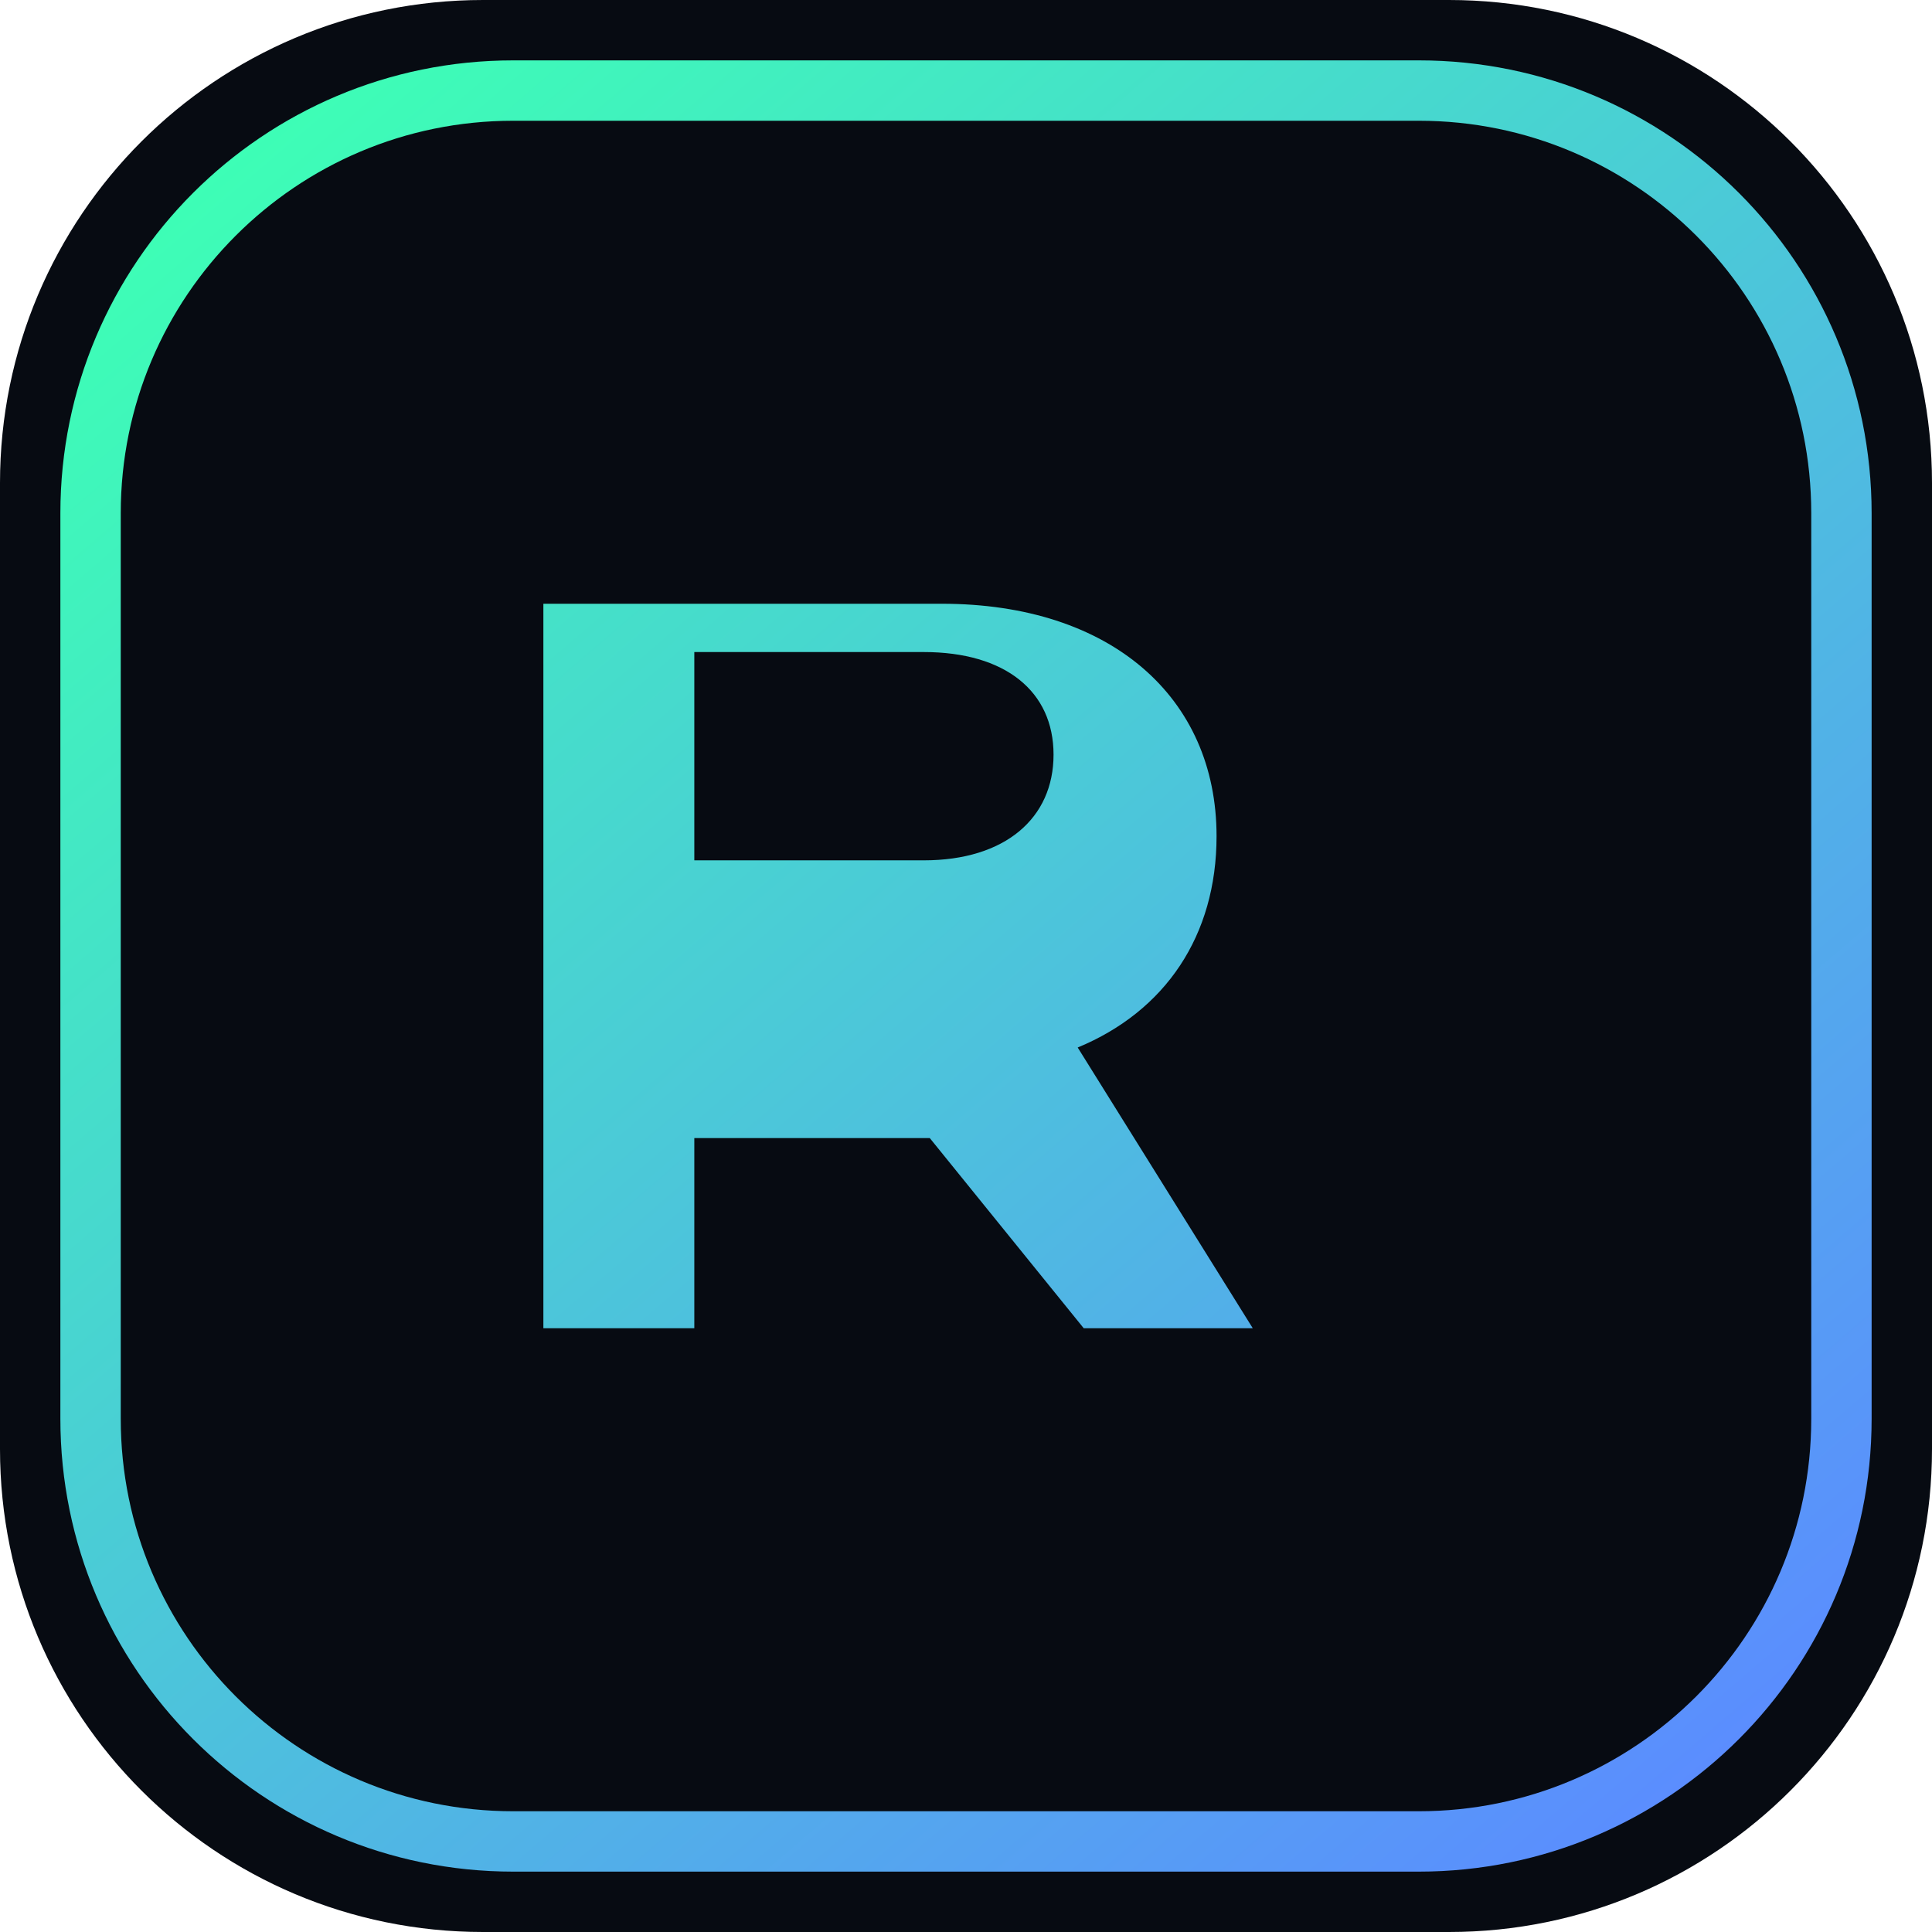
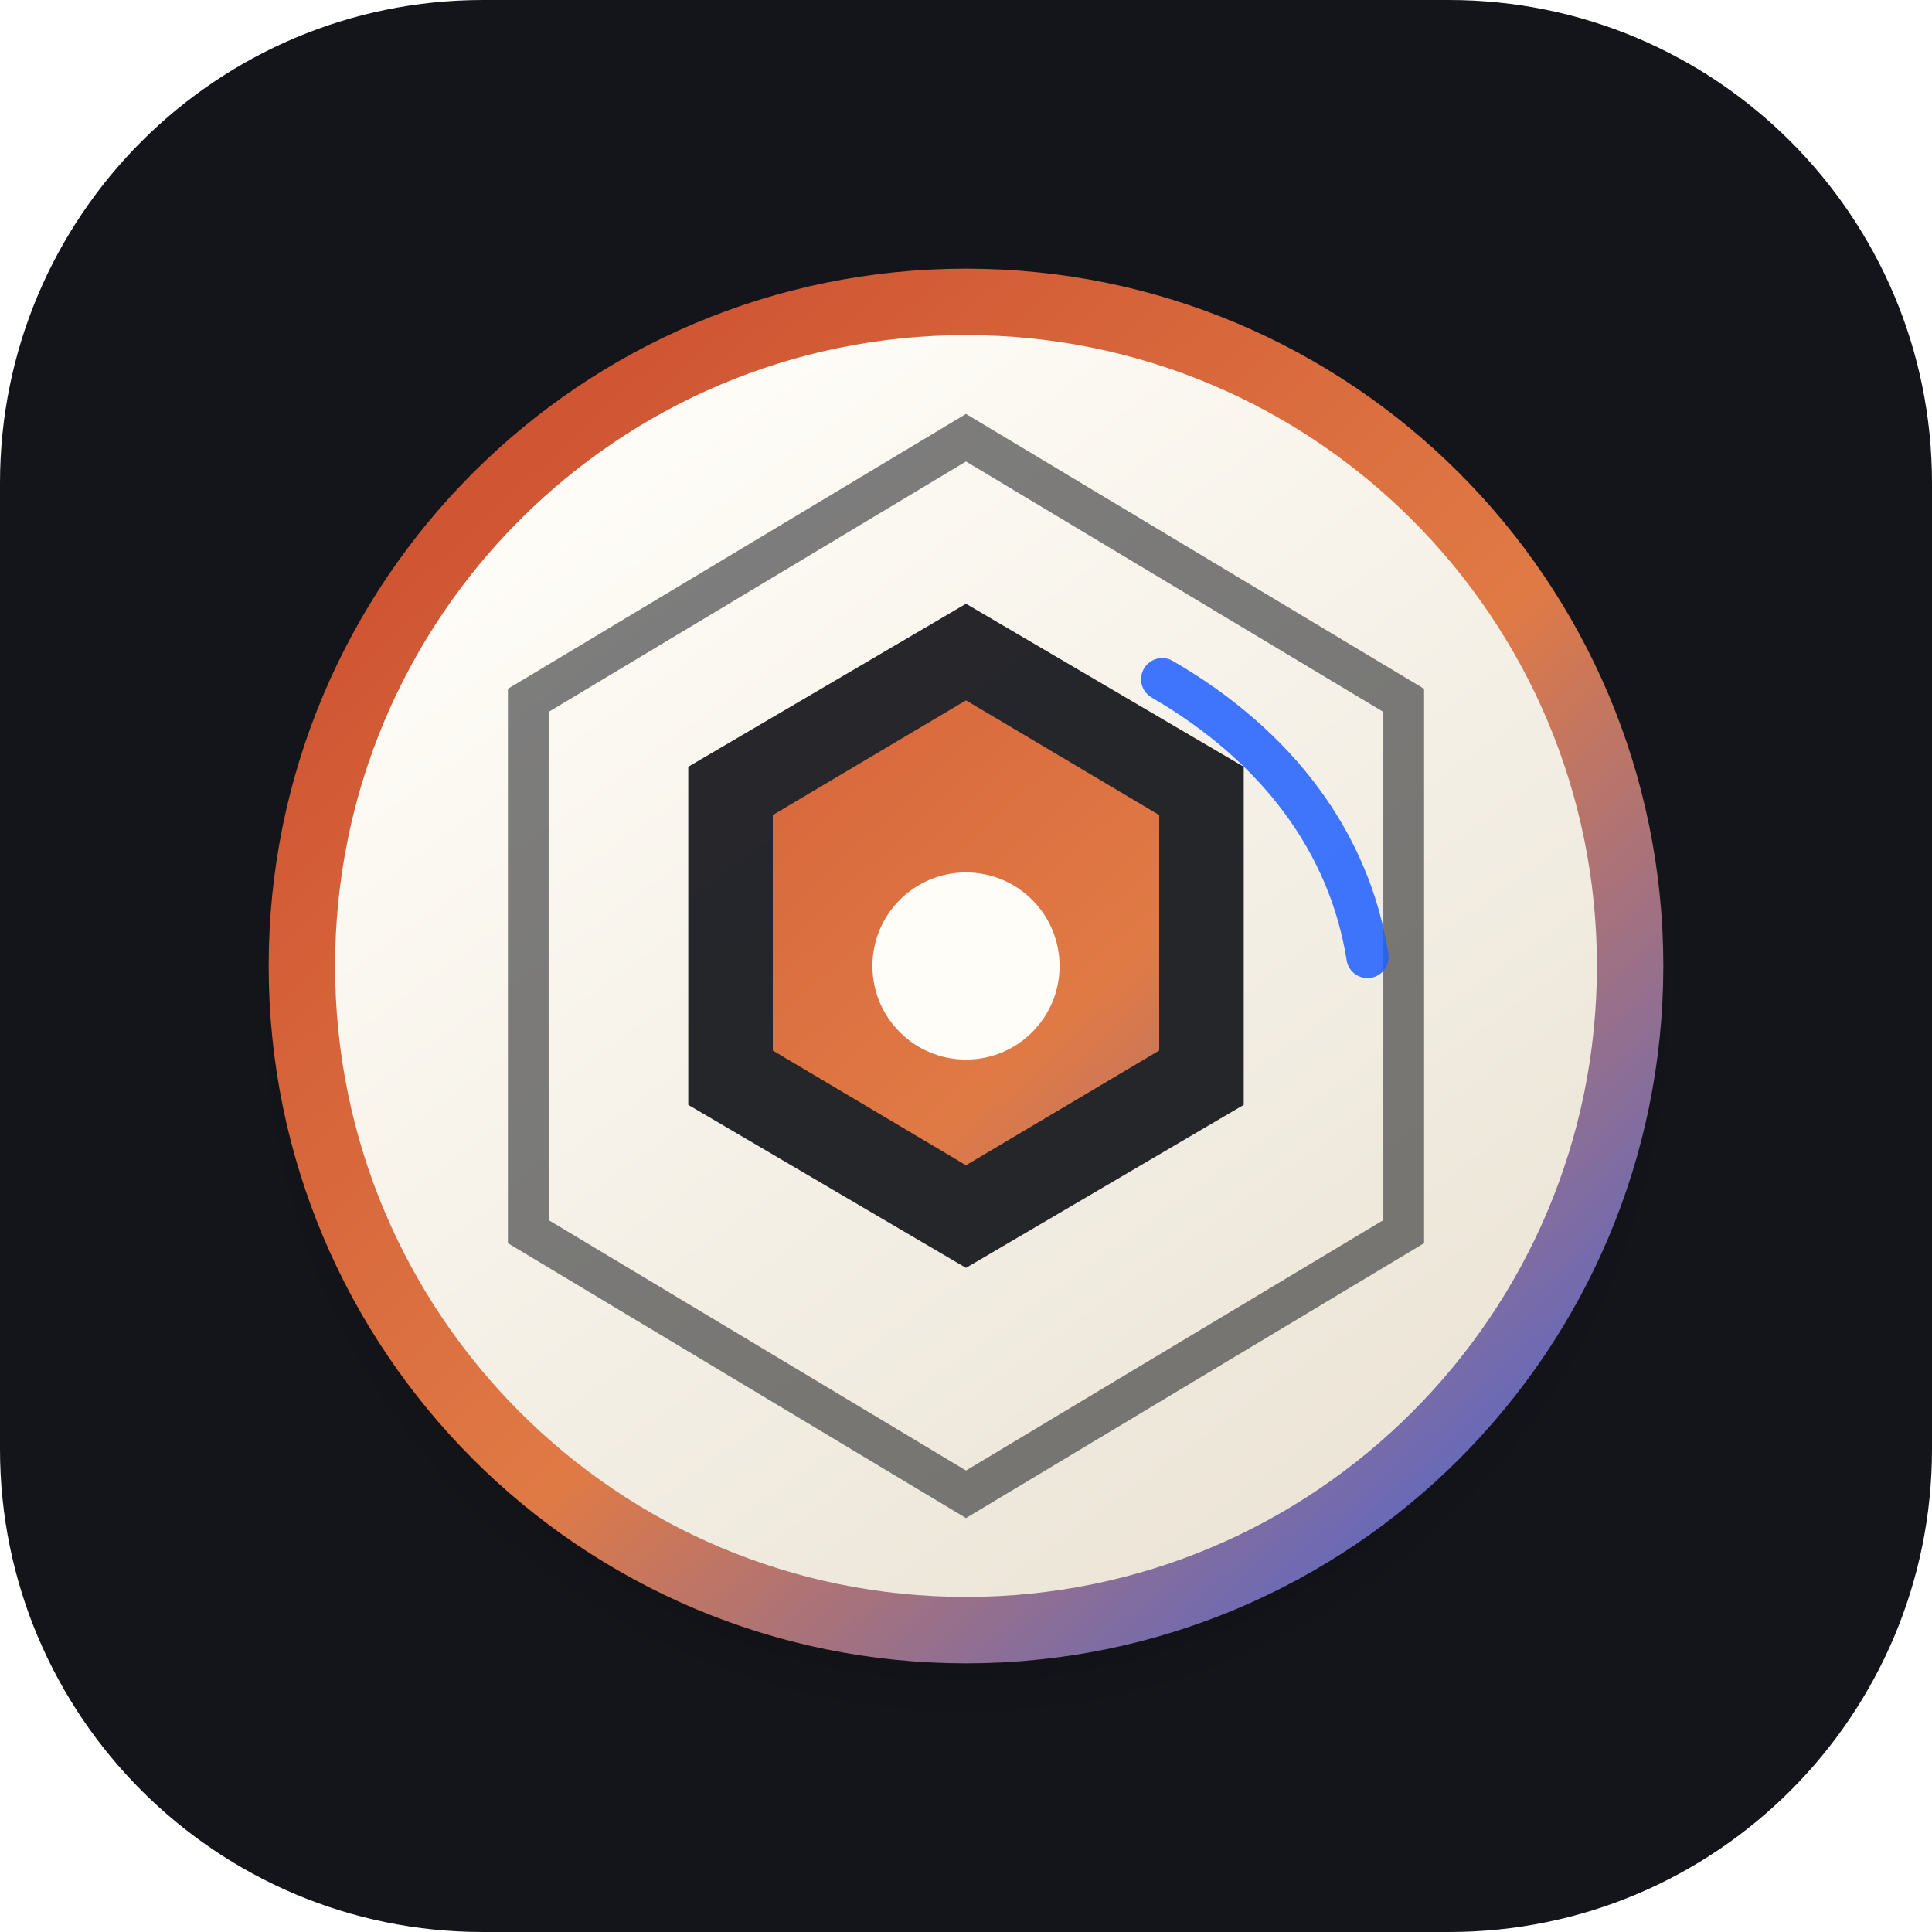
- <svg xmlns="http://www.w3.org/2000/svg" viewBox="0 0 64 64" fill="none">
+ <svg xmlns="http://www.w3.org/2000/svg" viewBox="0 0 64 64" fill="none" role="img" aria-label="rea.run">
  <defs>
-     <linearGradient id="g" x1="8" y1="4" x2="56" y2="60" gradientUnits="userSpaceOnUse">
-       <stop stop-color="#3DFFB5" />
-       <stop offset="1" stop-color="#5B8CFF" />
+     <linearGradient id="rim" x1="8" y1="6" x2="56" y2="58" gradientUnits="userSpaceOnUse">
+       <stop stop-color="#C8432A" />
+       <stop offset="0.55" stop-color="#E07A45" />
+       <stop offset="1" stop-color="#1F5FFF" />
    </linearGradient>
+     <linearGradient id="glass" x1="20" y1="14" x2="46" y2="50" gradientUnits="userSpaceOnUse">
+       <stop stop-color="#FFFDF8" />
+       <stop offset="1" stop-color="#EBE4D6" />
+     </linearGradient>
+     <filter id="soft" x="-20%" y="-20%" width="140%" height="140%">
+       <feDropShadow dx="0" dy="1.5" stdDeviation="1.2" flood-color="#14151A" flood-opacity="0.18" />
+     </filter>
  </defs>
-   <rect width="64" height="64" rx="16" fill="#070B12" />
-   <rect x="3" y="3" width="58" height="58" rx="14" stroke="url(#g)" stroke-width="2" />
-   <path d="M18 44V20h13.2c5.6 0 9.1 3.1 9.1 7.7 0 3.3-1.7 5.8-4.6 7L41.5 44h-5.6l-5.1-6.3H23V44H18zm5-15.5h7.6c2.7 0 4.3-1.4 4.3-3.5s-1.6-3.4-4.3-3.4H23v6.9z" fill="url(#g)" />
+   <rect width="64" height="64" rx="16" fill="#14151A" />
+   <circle cx="32" cy="32" r="22" fill="url(#glass)" filter="url(#soft)" />
+   <circle cx="32" cy="32" r="22" stroke="url(#rim)" stroke-width="2.2" fill="none" />
+   <path d="M32 14.5 L46.5 23.2 V40.8 L32 49.5 L17.5 40.8 V23.2 Z" fill="none" stroke="#14151A" stroke-width="1.35" opacity="0.55" />
+   <path d="M32 20 L41.2 25.4 V36.6 L32 42 L22.8 36.6 V25.4 Z" fill="#14151A" opacity="0.92" />
+   <path d="M32 23.2 L38.4 27 V34.8 L32 38.6 L25.6 34.8 V27 Z" fill="url(#rim)" />
+   <circle cx="32" cy="32" r="3.1" fill="#FFFDF8" />
+   <path d="M38.5 22.5c3.8 2.2 6.2 5.4 6.8 9.2" stroke="#1F5FFF" stroke-width="1.4" stroke-linecap="round" opacity="0.85" />
</svg>
